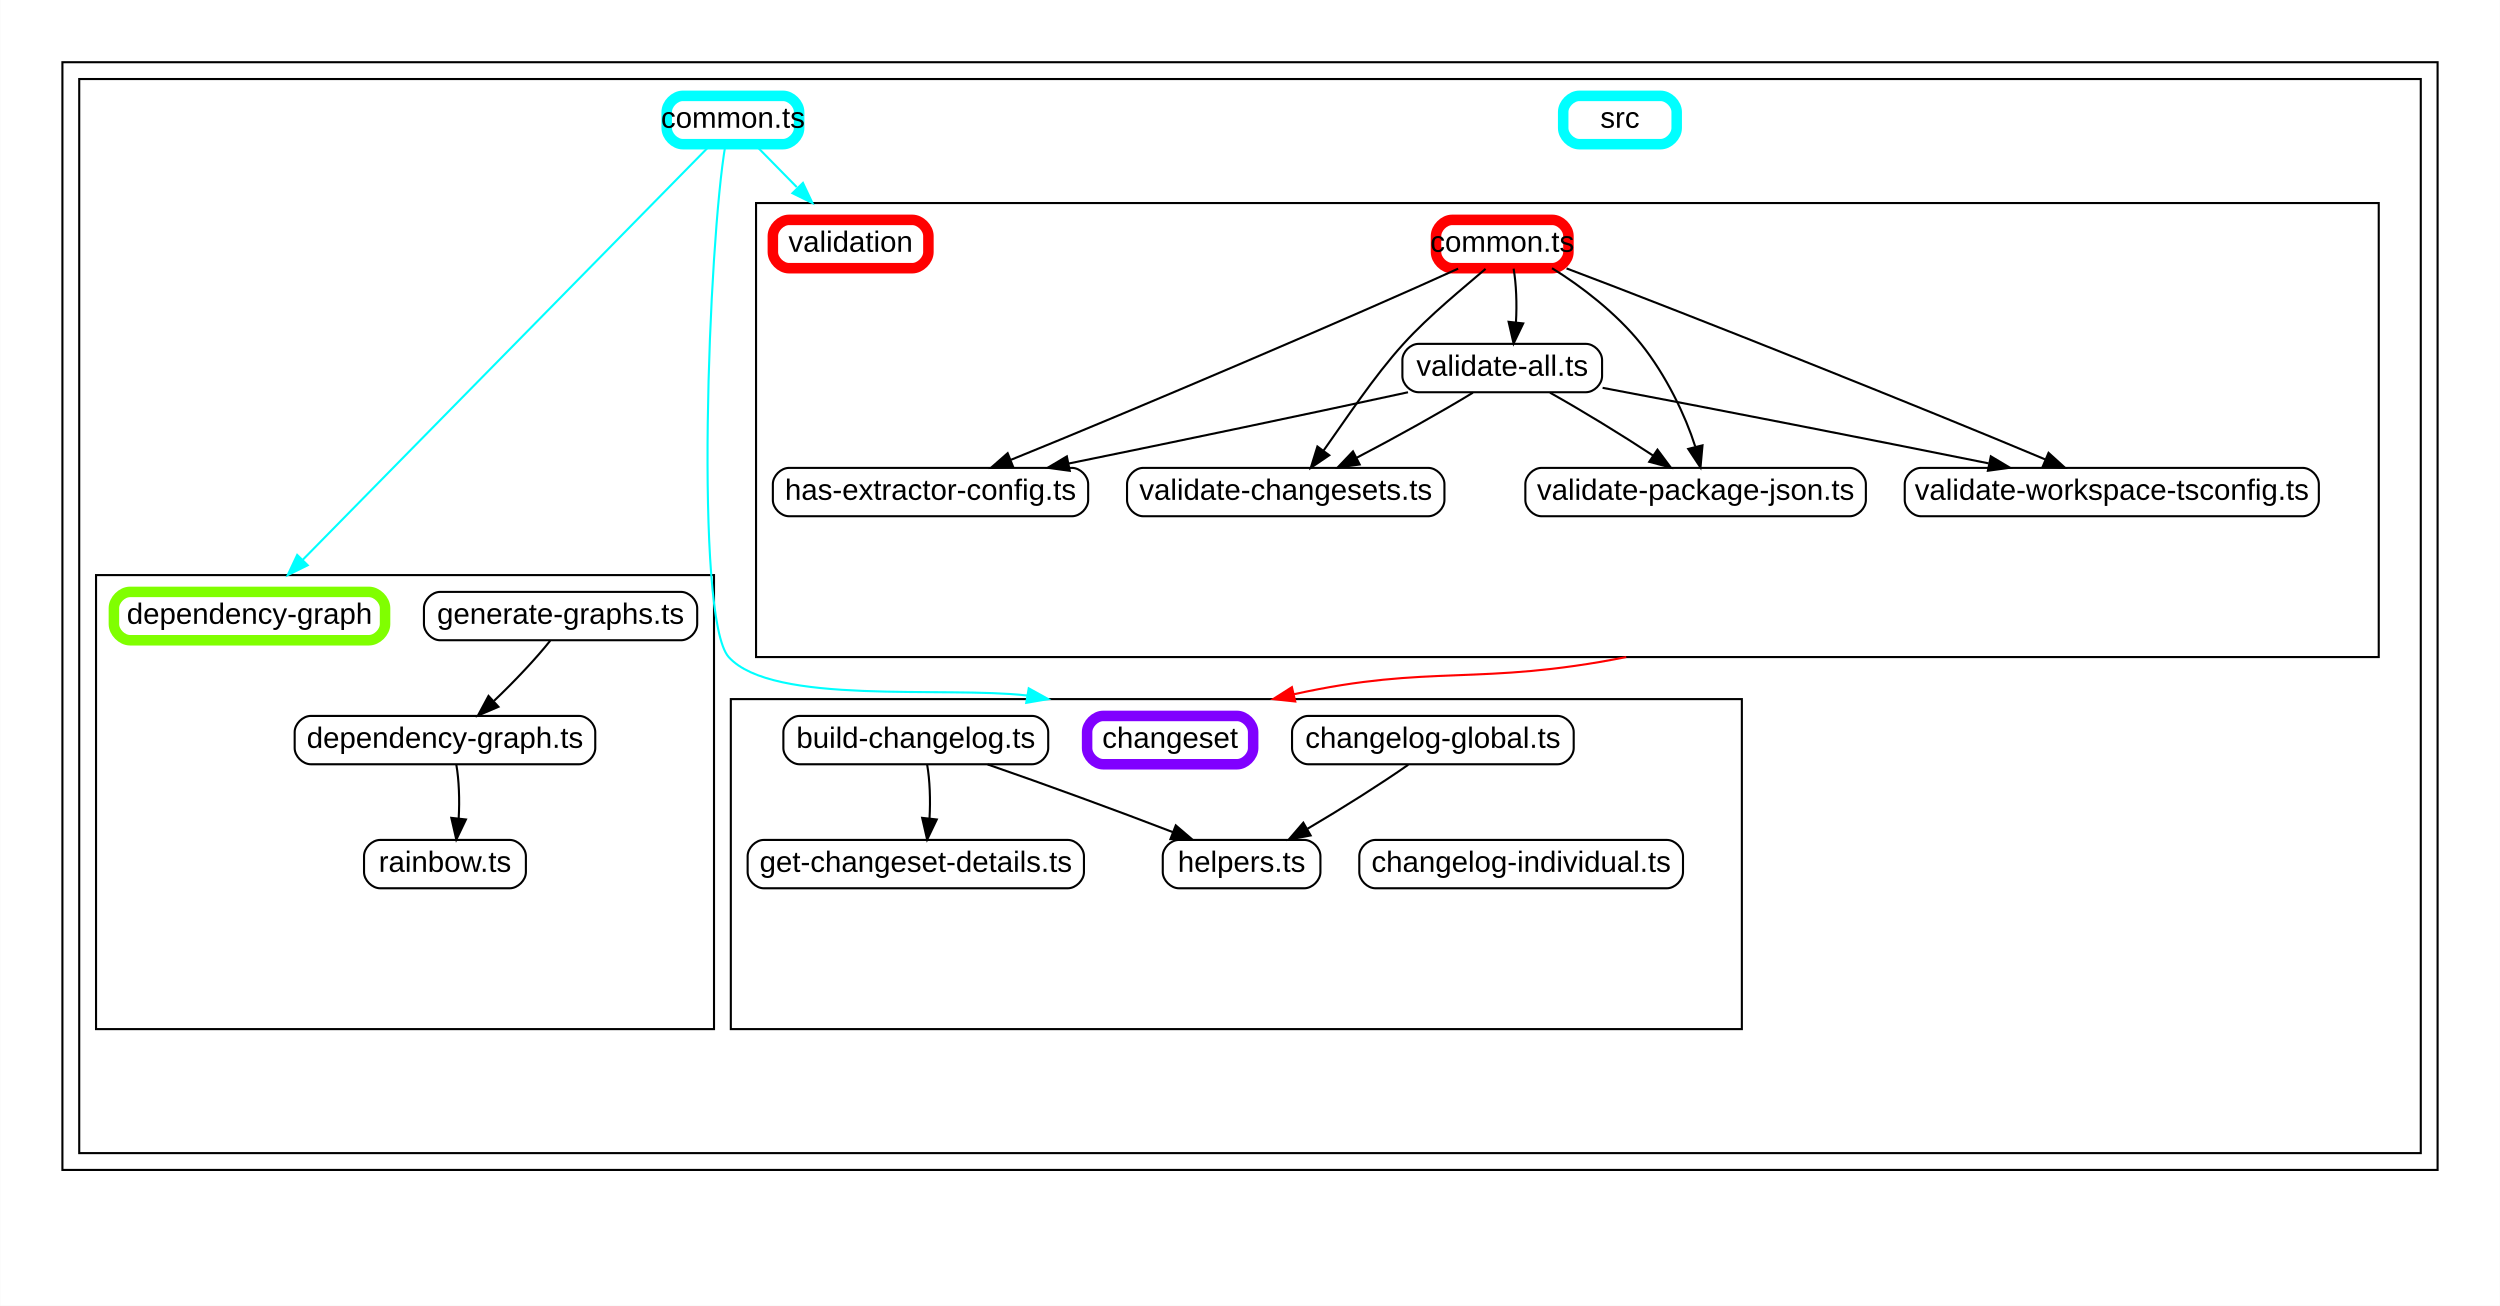
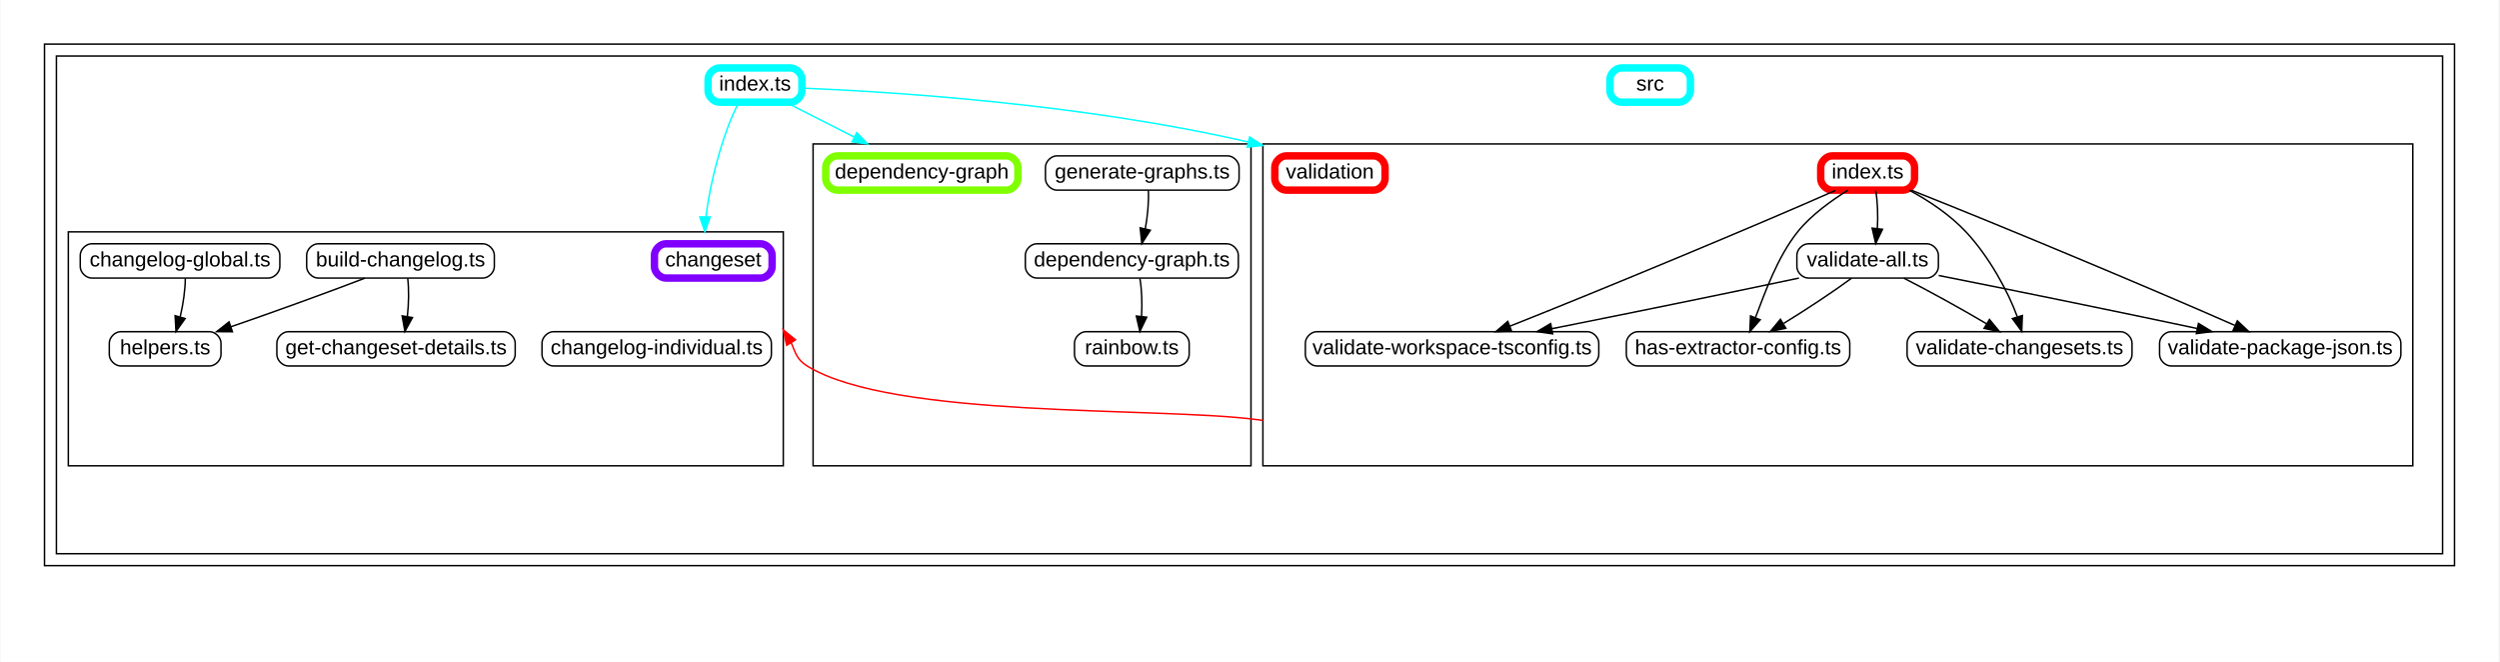
- <svg xmlns="http://www.w3.org/2000/svg" width="1189pt" height="621pt" viewBox="0.00 0.00 1189.20 621.20">
-   <g id="graph0" class="graph" transform="scale(1 1) rotate(0) translate(21.6 599.6)">
-     <polygon fill="#ffffff" stroke="transparent" points="-21.6,21.6 -21.6,-599.6 1167.6,-599.6 1167.6,21.6 -21.6,21.6" />
+ <svg xmlns="http://www.w3.org/2000/svg" width="1677pt" height="444pt" viewBox="0.00 0.00 1677.20 444.20">
+   <g id="graph0" class="graph" transform="scale(1 1) rotate(0) translate(21.6 422.6)">
+     <polygon fill="#ffffff" stroke="transparent" points="-21.6,21.6 -21.6,-422.6 1655.6,-422.6 1655.6,21.6 -21.6,21.6" />
    <g id="clust1" class="cluster">
-       <polygon fill="#ffffff" stroke="#000000" points="8,-43 8,-570 1138,-570 1138,-43 8,-43" />
+       <polygon fill="#ffffff" stroke="#000000" points="8,-43 8,-393 1626,-393 1626,-43 8,-43" />
    </g>
    <g id="clust2" class="cluster">
-       <polygon fill="#ffffff" stroke="#000000" points="16,-51 16,-562 1130,-562 1130,-51 16,-51" />
+       <polygon fill="#ffffff" stroke="#000000" points="16,-51 16,-385 1618,-385 1618,-51 16,-51" />
    </g>
    <g id="clust3" class="cluster">
-       <polygon fill="#ffffff" stroke="#000000" points="326,-110 326,-267 807,-267 807,-110 326,-110" />
+       <polygon fill="#ffffff" stroke="#000000" points="24,-110 24,-267 504,-267 504,-110 24,-110" />
    </g>
    <g id="clust4" class="cluster">
-       <polygon fill="#ffffff" stroke="#000000" points="24,-110 24,-326 318,-326 318,-110 24,-110" />
+       <polygon fill="#ffffff" stroke="#000000" points="524,-110 524,-326 818,-326 818,-110 524,-110" />
    </g>
    <g id="clust5" class="cluster">
-       <polygon fill="#ffffff" stroke="#000000" points="338,-287 338,-503 1110,-503 1110,-287 338,-287" />
+       <polygon fill="#ffffff" stroke="#000000" points="826,-110 826,-326 1598,-326 1598,-110 826,-110" />
    </g>
    <g id="node2" class="node">
-       <path fill="none" stroke="#000000" d="M486.33,-200C486.33,-200 341.67,-200 341.67,-200 337.83,-200 334,-196.17 334,-192.33 334,-192.33 334,-184.67 334,-184.67 334,-180.83 337.83,-177 341.67,-177 341.67,-177 486.33,-177 486.33,-177 490.17,-177 494,-180.83 494,-184.67 494,-184.67 494,-192.33 494,-192.33 494,-196.17 490.17,-200 486.33,-200" />
-       <text text-anchor="middle" x="414" y="-184.8" font-family="Arial" font-size="14.00" fill="#000000">get-changeset-details.ts</text>
+       <path fill="none" stroke="#000000" d="M316.33,-200C316.33,-200 171.67,-200 171.67,-200 167.83,-200 164,-196.17 164,-192.33 164,-192.33 164,-184.67 164,-184.67 164,-180.83 167.83,-177 171.67,-177 171.67,-177 316.33,-177 316.33,-177 320.17,-177 324,-180.83 324,-184.67 324,-184.67 324,-192.33 324,-192.33 324,-196.17 320.17,-200 316.33,-200" />
+       <text text-anchor="middle" x="244" y="-184.8" font-family="Arial" font-size="14.00" fill="#000000">get-changeset-details.ts</text>
    </g>
    <g id="node3" class="node">
-       <path fill="none" stroke="#000000" d="M598.83,-200C598.83,-200 539.17,-200 539.17,-200 535.33,-200 531.5,-196.17 531.5,-192.33 531.5,-192.33 531.5,-184.67 531.5,-184.67 531.5,-180.83 535.33,-177 539.17,-177 539.17,-177 598.83,-177 598.83,-177 602.67,-177 606.5,-180.83 606.5,-184.67 606.5,-184.67 606.5,-192.33 606.5,-192.33 606.5,-196.17 602.67,-200 598.83,-200" />
-       <text text-anchor="middle" x="569" y="-184.8" font-family="Arial" font-size="14.00" fill="#000000">helpers.ts</text>
+       <path fill="none" stroke="#000000" d="M118.83,-200C118.83,-200 59.17,-200 59.17,-200 55.33,-200 51.5,-196.17 51.5,-192.33 51.5,-192.33 51.5,-184.67 51.5,-184.67 51.5,-180.83 55.33,-177 59.17,-177 59.17,-177 118.83,-177 118.83,-177 122.67,-177 126.5,-180.83 126.5,-184.67 126.5,-184.67 126.5,-192.33 126.5,-192.33 126.5,-196.17 122.67,-200 118.83,-200" />
+       <text text-anchor="middle" x="89" y="-184.8" font-family="Arial" font-size="14.00" fill="#000000">helpers.ts</text>
    </g>
    <g id="node4" class="node">
-       <path fill="none" stroke="#000000" d="M220.83,-200C220.83,-200 159.17,-200 159.17,-200 155.33,-200 151.5,-196.17 151.5,-192.33 151.5,-192.33 151.5,-184.67 151.5,-184.67 151.5,-180.83 155.33,-177 159.17,-177 159.17,-177 220.83,-177 220.83,-177 224.67,-177 228.5,-180.83 228.5,-184.67 228.5,-184.67 228.5,-192.33 228.5,-192.33 228.5,-196.17 224.67,-200 220.83,-200" />
-       <text text-anchor="middle" x="190" y="-184.8" font-family="Arial" font-size="14.00" fill="#000000">rainbow.ts</text>
+       <path fill="none" stroke="#000000" d="M768.83,-200C768.83,-200 707.17,-200 707.17,-200 703.33,-200 699.5,-196.17 699.5,-192.33 699.5,-192.33 699.5,-184.67 699.5,-184.67 699.5,-180.83 703.33,-177 707.17,-177 707.17,-177 768.83,-177 768.83,-177 772.67,-177 776.5,-180.83 776.5,-184.67 776.5,-184.67 776.5,-192.33 776.5,-192.33 776.5,-196.17 772.67,-200 768.83,-200" />
+       <text text-anchor="middle" x="738" y="-184.8" font-family="Arial" font-size="14.00" fill="#000000">rainbow.ts</text>
    </g>
    <g id="node5" class="node">
-       <path fill="none" stroke="#000000" d="M253.83,-259C253.83,-259 126.17,-259 126.17,-259 122.33,-259 118.5,-255.17 118.5,-251.33 118.5,-251.33 118.5,-243.67 118.5,-243.67 118.5,-239.83 122.33,-236 126.17,-236 126.17,-236 253.83,-236 253.83,-236 257.67,-236 261.5,-239.83 261.5,-243.67 261.5,-243.67 261.5,-251.33 261.5,-251.33 261.5,-255.17 257.67,-259 253.83,-259" />
-       <text text-anchor="middle" x="190" y="-243.8" font-family="Arial" font-size="14.00" fill="#000000">dependency-graph.ts</text>
+       <path fill="none" stroke="#000000" d="M801.83,-259C801.83,-259 674.17,-259 674.17,-259 670.33,-259 666.5,-255.17 666.5,-251.33 666.5,-251.33 666.5,-243.67 666.5,-243.67 666.5,-239.83 670.33,-236 674.17,-236 674.17,-236 801.83,-236 801.83,-236 805.67,-236 809.5,-239.83 809.5,-243.67 809.5,-243.67 809.5,-251.33 809.5,-251.33 809.5,-255.17 805.67,-259 801.83,-259" />
+       <text text-anchor="middle" x="738" y="-243.8" font-family="Arial" font-size="14.00" fill="#000000">dependency-graph.ts</text>
    </g>
    <g id="edge53" class="edge">
-       <path fill="none" stroke="black" d="M195.41,-235.78C196.67,-228.61 197.04,-218.95 196.53,-210.31" />
-       <polygon fill="black" stroke="black" points="199.98,-209.73 195.4,-200.17 193.03,-210.5 199.98,-209.73" />
+       <path fill="none" stroke="black" d="M743.41,-235.78C744.67,-228.61 745.04,-218.95 744.53,-210.31" />
+       <polygon fill="black" stroke="black" points="747.98,-209.73 743.4,-200.17 741.03,-210.5 747.98,-209.73" />
    </g>
    <g id="node6" class="node">
-       <path fill="none" stroke="#000000" d="M719.33,-259C719.33,-259 600.67,-259 600.67,-259 596.83,-259 593,-255.17 593,-251.33 593,-251.33 593,-243.67 593,-243.67 593,-239.83 596.83,-236 600.67,-236 600.67,-236 719.33,-236 719.33,-236 723.17,-236 727,-239.83 727,-243.67 727,-243.67 727,-251.33 727,-251.33 727,-255.17 723.17,-259 719.33,-259" />
-       <text text-anchor="middle" x="660" y="-243.8" font-family="Arial" font-size="14.00" fill="#000000">changelog-global.ts</text>
+       <path fill="none" stroke="#000000" d="M302.33,-259C302.33,-259 191.67,-259 191.67,-259 187.83,-259 184,-255.17 184,-251.33 184,-251.33 184,-243.67 184,-243.67 184,-239.83 187.83,-236 191.67,-236 191.67,-236 302.33,-236 302.33,-236 306.17,-236 310,-239.83 310,-243.67 310,-243.67 310,-251.33 310,-251.33 310,-255.17 306.17,-259 302.33,-259" />
+       <text text-anchor="middle" x="247" y="-243.8" font-family="Arial" font-size="14.00" fill="#000000">build-changelog.ts</text>
+     </g>
+     <g id="edge47" class="edge">
+       <path fill="none" stroke="black" d="M251.85,-235.78C252.73,-228.61 252.59,-218.95 251.62,-210.31" />
+       <polygon fill="black" stroke="black" points="255.03,-209.48 249.96,-200.17 248.12,-210.61 255.03,-209.48" />
+     </g>
+     <g id="edge49" class="edge">
+       <path fill="none" stroke="black" d="M223.04,-235.91C199.18,-226.71 162.24,-213.33 133.12,-203.29" />
+       <polygon fill="black" stroke="black" points="134.16,-199.95 123.57,-200.03 131.9,-206.58 134.16,-199.95" />
+     </g>
+     <g id="node7" class="node">
+       <path fill="none" stroke="#8000ff" stroke-width="5" d="M488.83,-259C488.83,-259 425.17,-259 425.17,-259 421.33,-259 417.5,-255.17 417.5,-251.33 417.5,-251.33 417.5,-243.67 417.5,-243.67 417.5,-239.83 421.33,-236 425.17,-236 425.17,-236 488.83,-236 488.83,-236 492.67,-236 496.5,-239.83 496.5,-243.67 496.5,-243.67 496.5,-251.33 496.5,-251.33 496.5,-255.17 492.67,-259 488.83,-259" />
+       <text text-anchor="middle" x="457" y="-243.8" font-family="Arial" font-size="14.00" fill="#000000">changeset</text>
+     </g>
+     <g id="node8" class="node">
+       <path fill="none" stroke="#000000" d="M158.33,-259C158.33,-259 39.67,-259 39.67,-259 35.83,-259 32,-255.17 32,-251.33 32,-251.33 32,-243.67 32,-243.67 32,-239.83 35.83,-236 39.67,-236 39.67,-236 158.33,-236 158.33,-236 162.17,-236 166,-239.83 166,-243.67 166,-243.67 166,-251.33 166,-251.33 166,-255.17 162.17,-259 158.33,-259" />
+       <text text-anchor="middle" x="99" y="-243.8" font-family="Arial" font-size="14.00" fill="#000000">changelog-global.ts</text>
    </g>
    <g id="edge51" class="edge">
-       <path fill="none" stroke="black" d="M648.3,-235.78C636.08,-227.18 616.84,-214.99 600.3,-205.28" />
-       <polygon fill="black" stroke="black" points="601.85,-202.13 591.44,-200.17 598.36,-208.2 601.85,-202.13" />
-     </g>
-     <g id="node7" class="node">
-       <path fill="none" stroke="#8000ff" stroke-width="5" d="M566.83,-259C566.83,-259 503.17,-259 503.17,-259 499.33,-259 495.5,-255.17 495.5,-251.33 495.5,-251.33 495.5,-243.67 495.5,-243.67 495.5,-239.83 499.33,-236 503.17,-236 503.17,-236 566.83,-236 566.83,-236 570.67,-236 574.5,-239.83 574.5,-243.67 574.5,-243.67 574.5,-251.33 574.5,-251.33 574.5,-255.17 570.67,-259 566.83,-259" />
-       <text text-anchor="middle" x="535" y="-243.8" font-family="Arial" font-size="14.00" fill="#000000">changeset</text>
-     </g>
-     <g id="node8" class="node">
-       <path fill="none" stroke="#000000" d="M771.33,-200C771.33,-200 632.67,-200 632.67,-200 628.83,-200 625,-196.17 625,-192.33 625,-192.33 625,-184.67 625,-184.67 625,-180.83 628.83,-177 632.67,-177 632.67,-177 771.33,-177 771.33,-177 775.17,-177 779,-180.83 779,-184.67 779,-184.67 779,-192.33 779,-192.33 779,-196.17 775.17,-200 771.33,-200" />
-       <text text-anchor="middle" x="702" y="-184.8" font-family="Arial" font-size="14.00" fill="#000000">changelog-individual.ts</text>
+       <path fill="none" stroke="black" d="M102.53,-235.78C102.53,-228.53 101.18,-218.74 99.11,-210.02" />
+       <polygon fill="black" stroke="black" points="102.4,-208.82 96.28,-200.17 95.68,-210.75 102.4,-208.82" />
    </g>
    <g id="node9" class="node">
-       <path fill="none" stroke="#000000" d="M302.33,-318C302.33,-318 187.67,-318 187.67,-318 183.83,-318 180,-314.17 180,-310.33 180,-310.33 180,-302.67 180,-302.67 180,-298.83 183.83,-295 187.67,-295 187.67,-295 302.33,-295 302.33,-295 306.17,-295 310,-298.83 310,-302.67 310,-302.67 310,-310.33 310,-310.33 310,-314.17 306.17,-318 302.33,-318" />
-       <text text-anchor="middle" x="245" y="-302.8" font-family="Arial" font-size="14.00" fill="#000000">generate-graphs.ts</text>
+       <path fill="none" stroke="#000000" d="M488.33,-200C488.33,-200 349.67,-200 349.67,-200 345.83,-200 342,-196.17 342,-192.33 342,-192.33 342,-184.67 342,-184.67 342,-180.83 345.83,-177 349.67,-177 349.67,-177 488.33,-177 488.33,-177 492.17,-177 496,-180.83 496,-184.67 496,-184.67 496,-192.33 496,-192.33 496,-196.17 492.17,-200 488.33,-200" />
+       <text text-anchor="middle" x="419" y="-184.8" font-family="Arial" font-size="14.00" fill="#000000">changelog-individual.ts</text>
+     </g>
+     <g id="node10" class="node">
+       <path fill="none" stroke="#000000" d="M802.33,-318C802.33,-318 687.67,-318 687.67,-318 683.83,-318 680,-314.17 680,-310.33 680,-310.33 680,-302.67 680,-302.67 680,-298.83 683.83,-295 687.67,-295 687.67,-295 802.33,-295 802.33,-295 806.17,-295 810,-298.83 810,-302.67 810,-302.67 810,-310.33 810,-310.33 810,-314.17 806.17,-318 802.33,-318" />
+       <text text-anchor="middle" x="745" y="-302.8" font-family="Arial" font-size="14.00" fill="#000000">generate-graphs.ts</text>
    </g>
    <g id="edge55" class="edge">
-       <path fill="none" stroke="black" d="M240.07,-294.78C233.72,-286.74 223.22,-275.55 213.37,-266.19" />
-       <polygon fill="black" stroke="black" points="215.44,-263.34 205.7,-259.17 210.72,-268.51 215.44,-263.34" />
-     </g>
-     <g id="node10" class="node">
-       <path fill="none" stroke="#80ff00" stroke-width="5" d="M153.83,-318C153.83,-318 40.17,-318 40.17,-318 36.33,-318 32.5,-314.17 32.5,-310.33 32.5,-310.33 32.5,-302.67 32.5,-302.67 32.5,-298.83 36.33,-295 40.17,-295 40.17,-295 153.83,-295 153.83,-295 157.67,-295 161.5,-298.83 161.5,-302.67 161.5,-302.67 161.5,-310.33 161.5,-310.33 161.5,-314.17 157.67,-318 153.83,-318" />
-       <text text-anchor="middle" x="97" y="-302.8" font-family="Arial" font-size="14.00" fill="#000000">dependency-graph</text>
+       <path fill="none" stroke="black" d="M749.09,-294.78C749.48,-287.53 748.64,-277.74 747.03,-269.02" />
+       <polygon fill="black" stroke="black" points="750.41,-268.11 744.71,-259.17 743.6,-269.71 750.41,-268.11" />
    </g>
    <g id="node11" class="node">
-       <path fill="none" stroke="#ff0000" stroke-width="5" d="M716.83,-495C716.83,-495 669.17,-495 669.17,-495 665.33,-495 661.5,-491.17 661.5,-487.33 661.5,-487.33 661.5,-479.67 661.5,-479.67 661.5,-475.83 665.33,-472 669.17,-472 669.17,-472 716.83,-472 716.83,-472 720.67,-472 724.5,-475.83 724.5,-479.67 724.5,-479.67 724.5,-487.33 724.5,-487.33 724.5,-491.17 720.67,-495 716.83,-495" />
-       <text text-anchor="middle" x="693" y="-479.8" font-family="Arial" font-size="14.00" fill="#000000">common.ts</text>
+       <path fill="none" stroke="#80ff00" stroke-width="5" d="M653.83,-318C653.83,-318 540.17,-318 540.17,-318 536.33,-318 532.5,-314.17 532.5,-310.33 532.5,-310.33 532.5,-302.67 532.5,-302.67 532.5,-298.83 536.33,-295 540.17,-295 540.17,-295 653.83,-295 653.83,-295 657.67,-295 661.5,-298.83 661.5,-302.67 661.5,-302.67 661.5,-310.33 661.5,-310.33 661.5,-314.17 657.67,-318 653.83,-318" />
+       <text text-anchor="middle" x="597" y="-302.8" font-family="Arial" font-size="14.00" fill="#000000">dependency-graph</text>
+     </g>
+     <g id="node12" class="node">
+       <path fill="none" stroke="#ff0000" stroke-width="5" d="M1255.83,-318C1255.83,-318 1208.17,-318 1208.17,-318 1204.33,-318 1200.5,-314.17 1200.5,-310.33 1200.5,-310.33 1200.5,-302.67 1200.5,-302.67 1200.5,-298.83 1204.33,-295 1208.17,-295 1208.17,-295 1255.83,-295 1255.83,-295 1259.67,-295 1263.5,-298.83 1263.5,-302.67 1263.5,-302.67 1263.5,-310.33 1263.5,-310.33 1263.5,-314.17 1259.67,-318 1255.83,-318" />
+       <text text-anchor="middle" x="1232" y="-302.8" font-family="Arial" font-size="14.00" fill="#000000">index.ts</text>
+     </g>
+     <g id="node14" class="node">
+       <path fill="none" stroke="#000000" d="M1212.33,-200C1212.33,-200 1077.67,-200 1077.67,-200 1073.83,-200 1070,-196.17 1070,-192.33 1070,-192.33 1070,-184.67 1070,-184.67 1070,-180.83 1073.83,-177 1077.67,-177 1077.67,-177 1212.33,-177 1212.33,-177 1216.17,-177 1220,-180.83 1220,-184.67 1220,-184.67 1220,-192.33 1220,-192.33 1220,-196.17 1216.17,-200 1212.33,-200" />
+       <text text-anchor="middle" x="1145" y="-184.8" font-family="Arial" font-size="14.00" fill="#000000">has-extractor-config.ts</text>
+     </g>
+     <g id="edge62" class="edge">
+       <path fill="none" stroke="black" d="M1218.7,-294.94C1208.21,-288.27 1194.36,-278.7 1185,-267 1171.36,-249.94 1163.04,-226.11 1156.66,-209.39" />
+       <polygon fill="black" stroke="black" points="1159.88,-208 1152.91,-200.02 1153.38,-210.6 1159.88,-208" />
+     </g>
+     <g id="node15" class="node">
+       <path fill="none" stroke="#000000" d="M1271.83,-259C1271.83,-259 1192.17,-259 1192.17,-259 1188.33,-259 1184.5,-255.17 1184.5,-251.33 1184.5,-251.33 1184.5,-243.67 1184.5,-243.67 1184.5,-239.83 1188.33,-236 1192.17,-236 1192.17,-236 1271.83,-236 1271.83,-236 1275.67,-236 1279.5,-239.83 1279.5,-243.67 1279.5,-243.67 1279.5,-251.33 1279.5,-251.33 1279.5,-255.17 1275.67,-259 1271.83,-259" />
+       <text text-anchor="middle" x="1232" y="-243.8" font-family="Arial" font-size="14.00" fill="#000000">validate-all.ts</text>
+     </g>
+     <g id="edge64" class="edge">
+       <path fill="none" stroke="black" d="M1237.41,-294.78C1238.67,-287.61 1239.04,-277.95 1238.53,-269.31" />
+       <polygon fill="black" stroke="black" points="1241.98,-268.73 1237.4,-259.17 1235.03,-269.5 1241.98,-268.73" />
+     </g>
+     <g id="node16" class="node">
+       <path fill="none" stroke="#000000" d="M1401.83,-200C1401.83,-200 1266.17,-200 1266.17,-200 1262.33,-200 1258.5,-196.17 1258.5,-192.33 1258.5,-192.33 1258.5,-184.67 1258.5,-184.67 1258.5,-180.83 1262.33,-177 1266.17,-177 1266.17,-177 1401.83,-177 1401.83,-177 1405.67,-177 1409.5,-180.83 1409.5,-184.67 1409.5,-184.67 1409.5,-192.33 1409.5,-192.33 1409.5,-196.17 1405.67,-200 1401.83,-200" />
+       <text text-anchor="middle" x="1334" y="-184.8" font-family="Arial" font-size="14.00" fill="#000000">validate-changesets.ts</text>
+     </g>
+     <g id="edge66" class="edge">
+       <path fill="none" stroke="black" d="M1259.95,-294.95C1272.87,-288.09 1287.4,-278.34 1298,-267 1313.77,-250.12 1326.38,-226.75 1332.44,-210.1" />
+       <polygon fill="black" stroke="black" points="1335.87,-210.85 1335.45,-200.26 1329.18,-208.8 1335.87,-210.85" />
+     </g>
+     <g id="node17" class="node">
+       <path fill="none" stroke="#000000" d="M1582.33,-200C1582.33,-200 1435.67,-200 1435.67,-200 1431.83,-200 1428,-196.17 1428,-192.33 1428,-192.33 1428,-184.67 1428,-184.67 1428,-180.83 1431.83,-177 1435.67,-177 1435.67,-177 1582.33,-177 1582.33,-177 1586.17,-177 1590,-180.83 1590,-184.67 1590,-184.67 1590,-192.33 1590,-192.33 1590,-196.17 1586.17,-200 1582.33,-200" />
+       <text text-anchor="middle" x="1509" y="-184.8" font-family="Arial" font-size="14.00" fill="#000000">validate-package-json.ts</text>
+     </g>
+     <g id="edge68" class="edge">
+       <path fill="none" stroke="black" d="M1261.41,-294.9C1314.41,-274.1 1424.89,-227.92 1478.59,-204.19" />
+       <polygon fill="black" stroke="black" points="1480.22,-207.3 1487.93,-200.04 1477.37,-200.9 1480.22,-207.3" />
+     </g>
+     <g id="node18" class="node">
+       <path fill="none" stroke="#000000" d="M1043.83,-200C1043.83,-200 862.17,-200 862.17,-200 858.33,-200 854.5,-196.17 854.5,-192.33 854.5,-192.33 854.5,-184.67 854.5,-184.67 854.5,-180.83 858.33,-177 862.17,-177 862.17,-177 1043.83,-177 1043.83,-177 1047.67,-177 1051.5,-180.83 1051.5,-184.67 1051.5,-184.67 1051.5,-192.33 1051.5,-192.33 1051.5,-196.17 1047.67,-200 1043.83,-200" />
+       <text text-anchor="middle" x="953" y="-184.8" font-family="Arial" font-size="14.00" fill="#000000">validate-workspace-tsconfig.ts</text>
+     </g>
+     <g id="edge70" class="edge">
+       <path fill="none" stroke="black" d="M1210.37,-294.79C1163.23,-273.81 1051.44,-227.26 991.82,-203.72" />
+       <polygon fill="black" stroke="black" points="992.95,-200.41 982.36,-200.01 990.4,-206.92 992.95,-200.41" />
    </g>
    <g id="node13" class="node">
-       <path fill="none" stroke="#000000" d="M488.33,-377C488.33,-377 353.67,-377 353.67,-377 349.83,-377 346,-373.17 346,-369.33 346,-369.33 346,-361.67 346,-361.67 346,-357.83 349.83,-354 353.67,-354 353.67,-354 488.33,-354 488.33,-354 492.17,-354 496,-357.83 496,-361.67 496,-361.67 496,-369.33 496,-369.33 496,-373.17 492.17,-377 488.33,-377" />
-       <text text-anchor="middle" x="421" y="-361.8" font-family="Arial" font-size="14.00" fill="#000000">has-extractor-config.ts</text>
+       <path fill="none" stroke="#ff0000" stroke-width="5" d="M900.33,-318C900.33,-318 841.67,-318 841.67,-318 837.83,-318 834,-314.17 834,-310.33 834,-310.33 834,-302.67 834,-302.67 834,-298.83 837.83,-295 841.67,-295 841.67,-295 900.33,-295 900.33,-295 904.17,-295 908,-298.83 908,-302.67 908,-302.67 908,-310.33 908,-310.33 908,-314.17 904.17,-318 900.33,-318" />
+       <text text-anchor="middle" x="871" y="-302.8" font-family="Arial" font-size="14.00" fill="#000000">validation</text>
    </g>
-     <g id="edge61" class="edge">
-       <path fill="none" stroke="black" d="M672.01,-471.79C626.24,-450.85 517.61,-404.45 459.32,-380.87" />
-       <polygon fill="black" stroke="black" points="460.31,-377.49 449.73,-377.01 457.7,-383.99 460.31,-377.49" />
+     <g id="edge72" class="edge">
+       <path fill="none" stroke="black" d="M1221.05,-235.78C1209.54,-227.26 1191.39,-215.21 1175.63,-205.55" />
+       <polygon fill="black" stroke="black" points="1177.07,-202.33 1166.69,-200.17 1173.46,-208.32 1177.07,-202.33" />
    </g>
-     <g id="node14" class="node">
-       <path fill="none" stroke="#000000" d="M732.83,-436C732.83,-436 653.17,-436 653.17,-436 649.33,-436 645.5,-432.17 645.5,-428.33 645.5,-428.33 645.5,-420.67 645.5,-420.67 645.5,-416.83 649.33,-413 653.17,-413 653.17,-413 732.83,-413 732.83,-413 736.67,-413 740.5,-416.83 740.5,-420.67 740.5,-420.67 740.5,-428.33 740.5,-428.33 740.5,-432.17 736.67,-436 732.83,-436" />
-       <text text-anchor="middle" x="693" y="-420.8" font-family="Arial" font-size="14.00" fill="#000000">validate-all.ts</text>
+     <g id="edge74" class="edge">
+       <path fill="none" stroke="black" d="M1256.33,-235.91C1273.17,-227.35 1295.22,-215.17 1311.61,-205.44" />
+       <polygon fill="black" stroke="black" points="1313.79,-208.21 1320.53,-200.03 1310.17,-202.22 1313.79,-208.21" />
    </g>
-     <g id="edge63" class="edge">
-       <path fill="none" stroke="black" d="M698.41,-471.78C699.67,-464.61 700.04,-454.95 699.53,-446.31" />
-       <polygon fill="black" stroke="black" points="702.98,-445.73 698.4,-436.17 696.03,-446.5 702.98,-445.73" />
-     </g>
-     <g id="node15" class="node">
-       <path fill="none" stroke="#000000" d="M657.83,-377C657.83,-377 522.17,-377 522.17,-377 518.33,-377 514.5,-373.17 514.5,-369.33 514.5,-369.33 514.5,-361.67 514.5,-361.67 514.5,-357.83 518.33,-354 522.17,-354 522.17,-354 657.83,-354 657.83,-354 661.67,-354 665.5,-357.83 665.5,-361.67 665.5,-361.67 665.5,-369.33 665.5,-369.33 665.5,-373.17 661.67,-377 657.83,-377" />
-       <text text-anchor="middle" x="590" y="-361.8" font-family="Arial" font-size="14.00" fill="#000000">validate-changesets.ts</text>
-     </g>
-     <g id="edge65" class="edge">
-       <path fill="none" stroke="black" d="M685.06,-471.69C674.86,-462.87 658.39,-449.67 646,-436 631.74,-420.27 618.49,-399.92 608.05,-385.31" />
-       <polygon fill="black" stroke="black" points="610.7,-383.01 601.93,-377.05 605.07,-387.17 610.7,-383.01" />
-     </g>
-     <g id="node16" class="node">
-       <path fill="none" stroke="#000000" d="M858.33,-377C858.33,-377 711.67,-377 711.67,-377 707.83,-377 704,-373.17 704,-369.33 704,-369.33 704,-361.67 704,-361.67 704,-357.83 707.83,-354 711.67,-354 711.67,-354 858.33,-354 858.33,-354 862.17,-354 866,-357.83 866,-361.67 866,-361.67 866,-369.33 866,-369.33 866,-373.17 862.17,-377 858.33,-377" />
-       <text text-anchor="middle" x="785" y="-361.8" font-family="Arial" font-size="14.00" fill="#000000">validate-package-json.ts</text>
-     </g>
-     <g id="edge67" class="edge">
-       <path fill="none" stroke="black" d="M716.68,-472C730.66,-463.44 747.41,-450.44 759,-436 770.86,-421.23 780.23,-401.78 784.8,-387.22" />
-       <polygon fill="black" stroke="black" points="788.28,-387.74 787.32,-377.19 781.49,-386.03 788.28,-387.74" />
-     </g>
-     <g id="node17" class="node">
-       <path fill="none" stroke="#000000" d="M1073.83,-377C1073.83,-377 892.17,-377 892.17,-377 888.33,-377 884.5,-373.17 884.5,-369.33 884.5,-369.33 884.5,-361.67 884.5,-361.67 884.5,-357.83 888.33,-354 892.17,-354 892.17,-354 1073.83,-354 1073.83,-354 1077.67,-354 1081.5,-357.83 1081.5,-361.67 1081.5,-361.67 1081.5,-369.33 1081.5,-369.33 1081.5,-373.17 1077.67,-377 1073.83,-377" />
-       <text text-anchor="middle" x="983" y="-361.8" font-family="Arial" font-size="14.00" fill="#000000">validate-workspace-tsconfig.ts</text>
-     </g>
-     <g id="edge69" class="edge">
-       <path fill="none" stroke="black" d="M723.6,-471.9C779.04,-451.06 895.06,-404.73 951.29,-381.05" />
-       <polygon fill="black" stroke="black" points="952.91,-384.16 960.75,-377.04 950.18,-377.72 952.91,-384.16" />
-     </g>
-     <g id="node12" class="node">
-       <path fill="none" stroke="#ff0000" stroke-width="5" d="M412.33,-495C412.33,-495 353.67,-495 353.67,-495 349.83,-495 346,-491.17 346,-487.33 346,-487.33 346,-479.67 346,-479.67 346,-475.83 349.83,-472 353.67,-472 353.67,-472 412.33,-472 412.33,-472 416.17,-472 420,-475.83 420,-479.67 420,-479.67 420,-487.33 420,-487.33 420,-491.17 416.17,-495 412.33,-495" />
-       <text text-anchor="middle" x="383" y="-479.8" font-family="Arial" font-size="14.00" fill="#000000">validation</text>
-     </g>
-     <g id="edge71" class="edge">
-       <path fill="none" stroke="black" d="M648.17,-412.98C604.21,-403.41 536.85,-389.27 486.83,-379.1" />
-       <polygon fill="black" stroke="black" points="487.25,-375.61 476.76,-377.06 485.86,-382.47 487.25,-375.61" />
-     </g>
-     <g id="edge73" class="edge">
-       <path fill="none" stroke="black" d="M679.04,-412.78C664.75,-404.02 642.4,-391.53 623.59,-381.74" />
-       <polygon fill="black" stroke="black" points="625.18,-378.62 614.69,-377.17 621.99,-384.85 625.18,-378.62" />
-     </g>
-     <g id="edge75" class="edge">
-       <path fill="none" stroke="black" d="M715.72,-412.78C730.82,-404.34 750.28,-392.44 764.83,-382.82" />
-       <polygon fill="black" stroke="black" points="766.85,-385.68 773.18,-377.17 762.93,-379.88 766.85,-385.68" />
-     </g>
-     <g id="edge77" class="edge">
-       <path fill="none" stroke="black" d="M740.75,-415.09C791.1,-405.61 870.34,-390.08 924.42,-379.14" />
-       <polygon fill="black" stroke="black" points="925.45,-382.5 934.55,-377.08 924.05,-375.64 925.45,-382.5" />
+     <g id="edge76" class="edge">
+       <path fill="none" stroke="black" d="M1279.71,-237.72C1327.98,-228.2 1402.4,-212.94 1453.32,-202.13" />
+       <polygon fill="black" stroke="black" points="1454.12,-205.54 1463.18,-200.04 1452.67,-198.7 1454.12,-205.54" />
    </g>
    <g id="edge78" class="edge">
-       <path fill="none" stroke="#ff0000" d="M752,-287C681.7,-273.05 659.15,-283.74 593.94,-269.32" />
-       <polygon fill="#ff0000" stroke="#ff0000" points="594.53,-265.86 584,-267 592.94,-272.68 594.53,-265.86" />
+       <path fill="none" stroke="black" d="M1185.88,-235.98C1140.65,-226.39 1071.35,-212.21 1020.06,-202.03" />
+       <polygon fill="black" stroke="black" points="1020.54,-198.56 1010.05,-200.06 1019.18,-205.43 1020.54,-198.56" />
    </g>
-     <g id="node19" class="node">
-       <path fill="none" stroke="#00ffff" stroke-width="5" d="M768.33,-554C768.33,-554 729.67,-554 729.67,-554 725.83,-554 722,-550.17 722,-546.33 722,-546.33 722,-538.67 722,-538.67 722,-534.83 725.83,-531 729.67,-531 729.67,-531 768.33,-531 768.33,-531 772.17,-531 776,-534.83 776,-538.67 776,-538.67 776,-546.33 776,-546.33 776,-550.17 772.17,-554 768.33,-554" />
-       <text text-anchor="middle" x="749" y="-538.8" font-family="Arial" font-size="14.00" fill="#000000">src</text>
+     <g id="edge79" class="edge">
+       <path fill="none" stroke="#ff0000" d="M826,-140.47C824.66,-140.65 823.32,-140.83 822,-141 754.98,-149.75 577.41,-141.34 520,-177 512.71,-181.53 512.09,-186.4 509.32,-192.59" />
+       <polygon fill="#ff0000" stroke="#ff0000" points="506.28,-190.86 504,-201.21 512.23,-194.54 506.28,-190.86" />
    </g>
-     <g id="node21" class="node">
-       <path fill="none" stroke="#00ffff" stroke-width="5" d="M350.83,-554C350.83,-554 303.17,-554 303.17,-554 299.33,-554 295.5,-550.17 295.5,-546.33 295.5,-546.33 295.5,-538.67 295.5,-538.67 295.5,-534.83 299.33,-531 303.17,-531 303.17,-531 350.83,-531 350.83,-531 354.67,-531 358.5,-534.83 358.5,-538.67 358.5,-538.67 358.5,-546.33 358.5,-546.33 358.5,-550.17 354.67,-554 350.83,-554" />
-       <text text-anchor="middle" x="327" y="-538.8" font-family="Arial" font-size="14.00" fill="#000000">common.ts</text>
+     <g id="node20" class="node">
+       <path fill="none" stroke="#00ffff" stroke-width="5" d="M1105.33,-377C1105.33,-377 1066.67,-377 1066.67,-377 1062.83,-377 1059,-373.17 1059,-369.33 1059,-369.33 1059,-361.67 1059,-361.67 1059,-357.83 1062.83,-354 1066.67,-354 1066.67,-354 1105.33,-354 1105.33,-354 1109.17,-354 1113,-357.83 1113,-361.67 1113,-361.67 1113,-369.33 1113,-369.33 1113,-373.17 1109.17,-377 1105.33,-377" />
+       <text text-anchor="middle" x="1086" y="-361.8" font-family="Arial" font-size="14.00" fill="#000000">src</text>
+     </g>
+     <g id="node22" class="node">
+       <path fill="none" stroke="#00ffff" stroke-width="5" d="M508.83,-377C508.83,-377 461.17,-377 461.17,-377 457.33,-377 453.5,-373.17 453.5,-369.33 453.5,-369.33 453.5,-361.67 453.5,-361.67 453.5,-357.83 457.33,-354 461.17,-354 461.17,-354 508.83,-354 508.83,-354 512.67,-354 516.5,-357.83 516.5,-361.67 516.5,-361.67 516.5,-369.33 516.5,-369.33 516.5,-373.17 512.67,-377 508.83,-377" />
+       <text text-anchor="middle" x="485" y="-361.8" font-family="Arial" font-size="14.00" fill="#000000">index.ts</text>
    </g>
    <g id="edge56" class="edge">
-       <path fill="none" stroke="#00ffff" d="M323.45,-530.82C315.43,-484.83 308.5,-305.3 325,-287 345.81,-263.92 427.62,-273.2 466.92,-268.72" />
-       <polygon fill="#00ffff" stroke="#00ffff" points="467.73,-272.13 477,-267 466.55,-265.23 467.73,-272.13" />
-     </g>
-     <g id="edge58" class="edge">
-       <path fill="none" stroke="#00ffff" d="M316.52,-530.84C282.2,-495.92 172.52,-384.34 122.41,-333.35" />
-       <polygon fill="#00ffff" stroke="#00ffff" points="124.69,-330.68 115.18,-326 119.7,-335.59 124.69,-330.68" />
+       <path fill="none" stroke="#00ffff" d="M474.19,-353.79C463.46,-334.63 452.89,-294.15 451.38,-269.34" />
+       <polygon fill="#00ffff" stroke="#00ffff" points="454.95,-276.97 451.36,-267 447.95,-277.03 454.95,-276.97" />
    </g>
    <g id="edge59" class="edge">
-       <path fill="none" stroke="#00ffff" d="M337.53,-530.78C343.17,-525.04 350.38,-517.7 357.39,-510.57" />
-       <polygon fill="#00ffff" stroke="#00ffff" points="360.31,-512.58 364.83,-503 355.32,-507.68 360.31,-512.58" />
+       <path fill="none" stroke="#00ffff" d="M505.8,-353.91C518.65,-347.37 535.66,-338.72 551.5,-330.66" />
+       <polygon fill="#00ffff" stroke="#00ffff" points="553.33,-333.65 560.65,-326 550.15,-327.41 553.33,-333.65" />
    </g>
-     <g id="node23" class="node">
-       <path fill="none" stroke="#000000" d="M469.33,-259C469.33,-259 358.67,-259 358.67,-259 354.83,-259 351,-255.17 351,-251.33 351,-251.33 351,-243.67 351,-243.67 351,-239.83 354.83,-236 358.67,-236 358.67,-236 469.33,-236 469.33,-236 473.17,-236 477,-239.83 477,-243.67 477,-243.67 477,-251.33 477,-251.33 477,-255.17 473.17,-259 469.33,-259" />
-       <text text-anchor="middle" x="414" y="-243.8" font-family="Arial" font-size="14.00" fill="#000000">build-changelog.ts</text>
-     </g>
-     <g id="edge47" class="edge">
-       <path fill="none" stroke="black" d="M419.41,-235.78C420.67,-228.61 421.04,-218.95 420.53,-210.31" />
-       <polygon fill="black" stroke="black" points="423.98,-209.73 419.4,-200.17 417.03,-210.5 423.98,-209.73" />
-     </g>
-     <g id="edge49" class="edge">
-       <path fill="none" stroke="black" d="M448.18,-235.91C474.48,-226.83 510.43,-213.68 536.34,-203.69" />
-       <polygon fill="black" stroke="black" points="537.69,-206.92 545.74,-200.03 535.15,-200.4 537.69,-206.92" />
+     <g id="edge60" class="edge">
+       <path fill="none" stroke="#00ffff" d="M516.58,-363.49C575.08,-361.06 704.23,-353.12 816.25,-327.27" />
+       <polygon fill="#00ffff" stroke="#00ffff" points="817.08,-330.67 826,-324.97 815.46,-323.86 817.08,-330.67" />
    </g>
  </g>
</svg>
